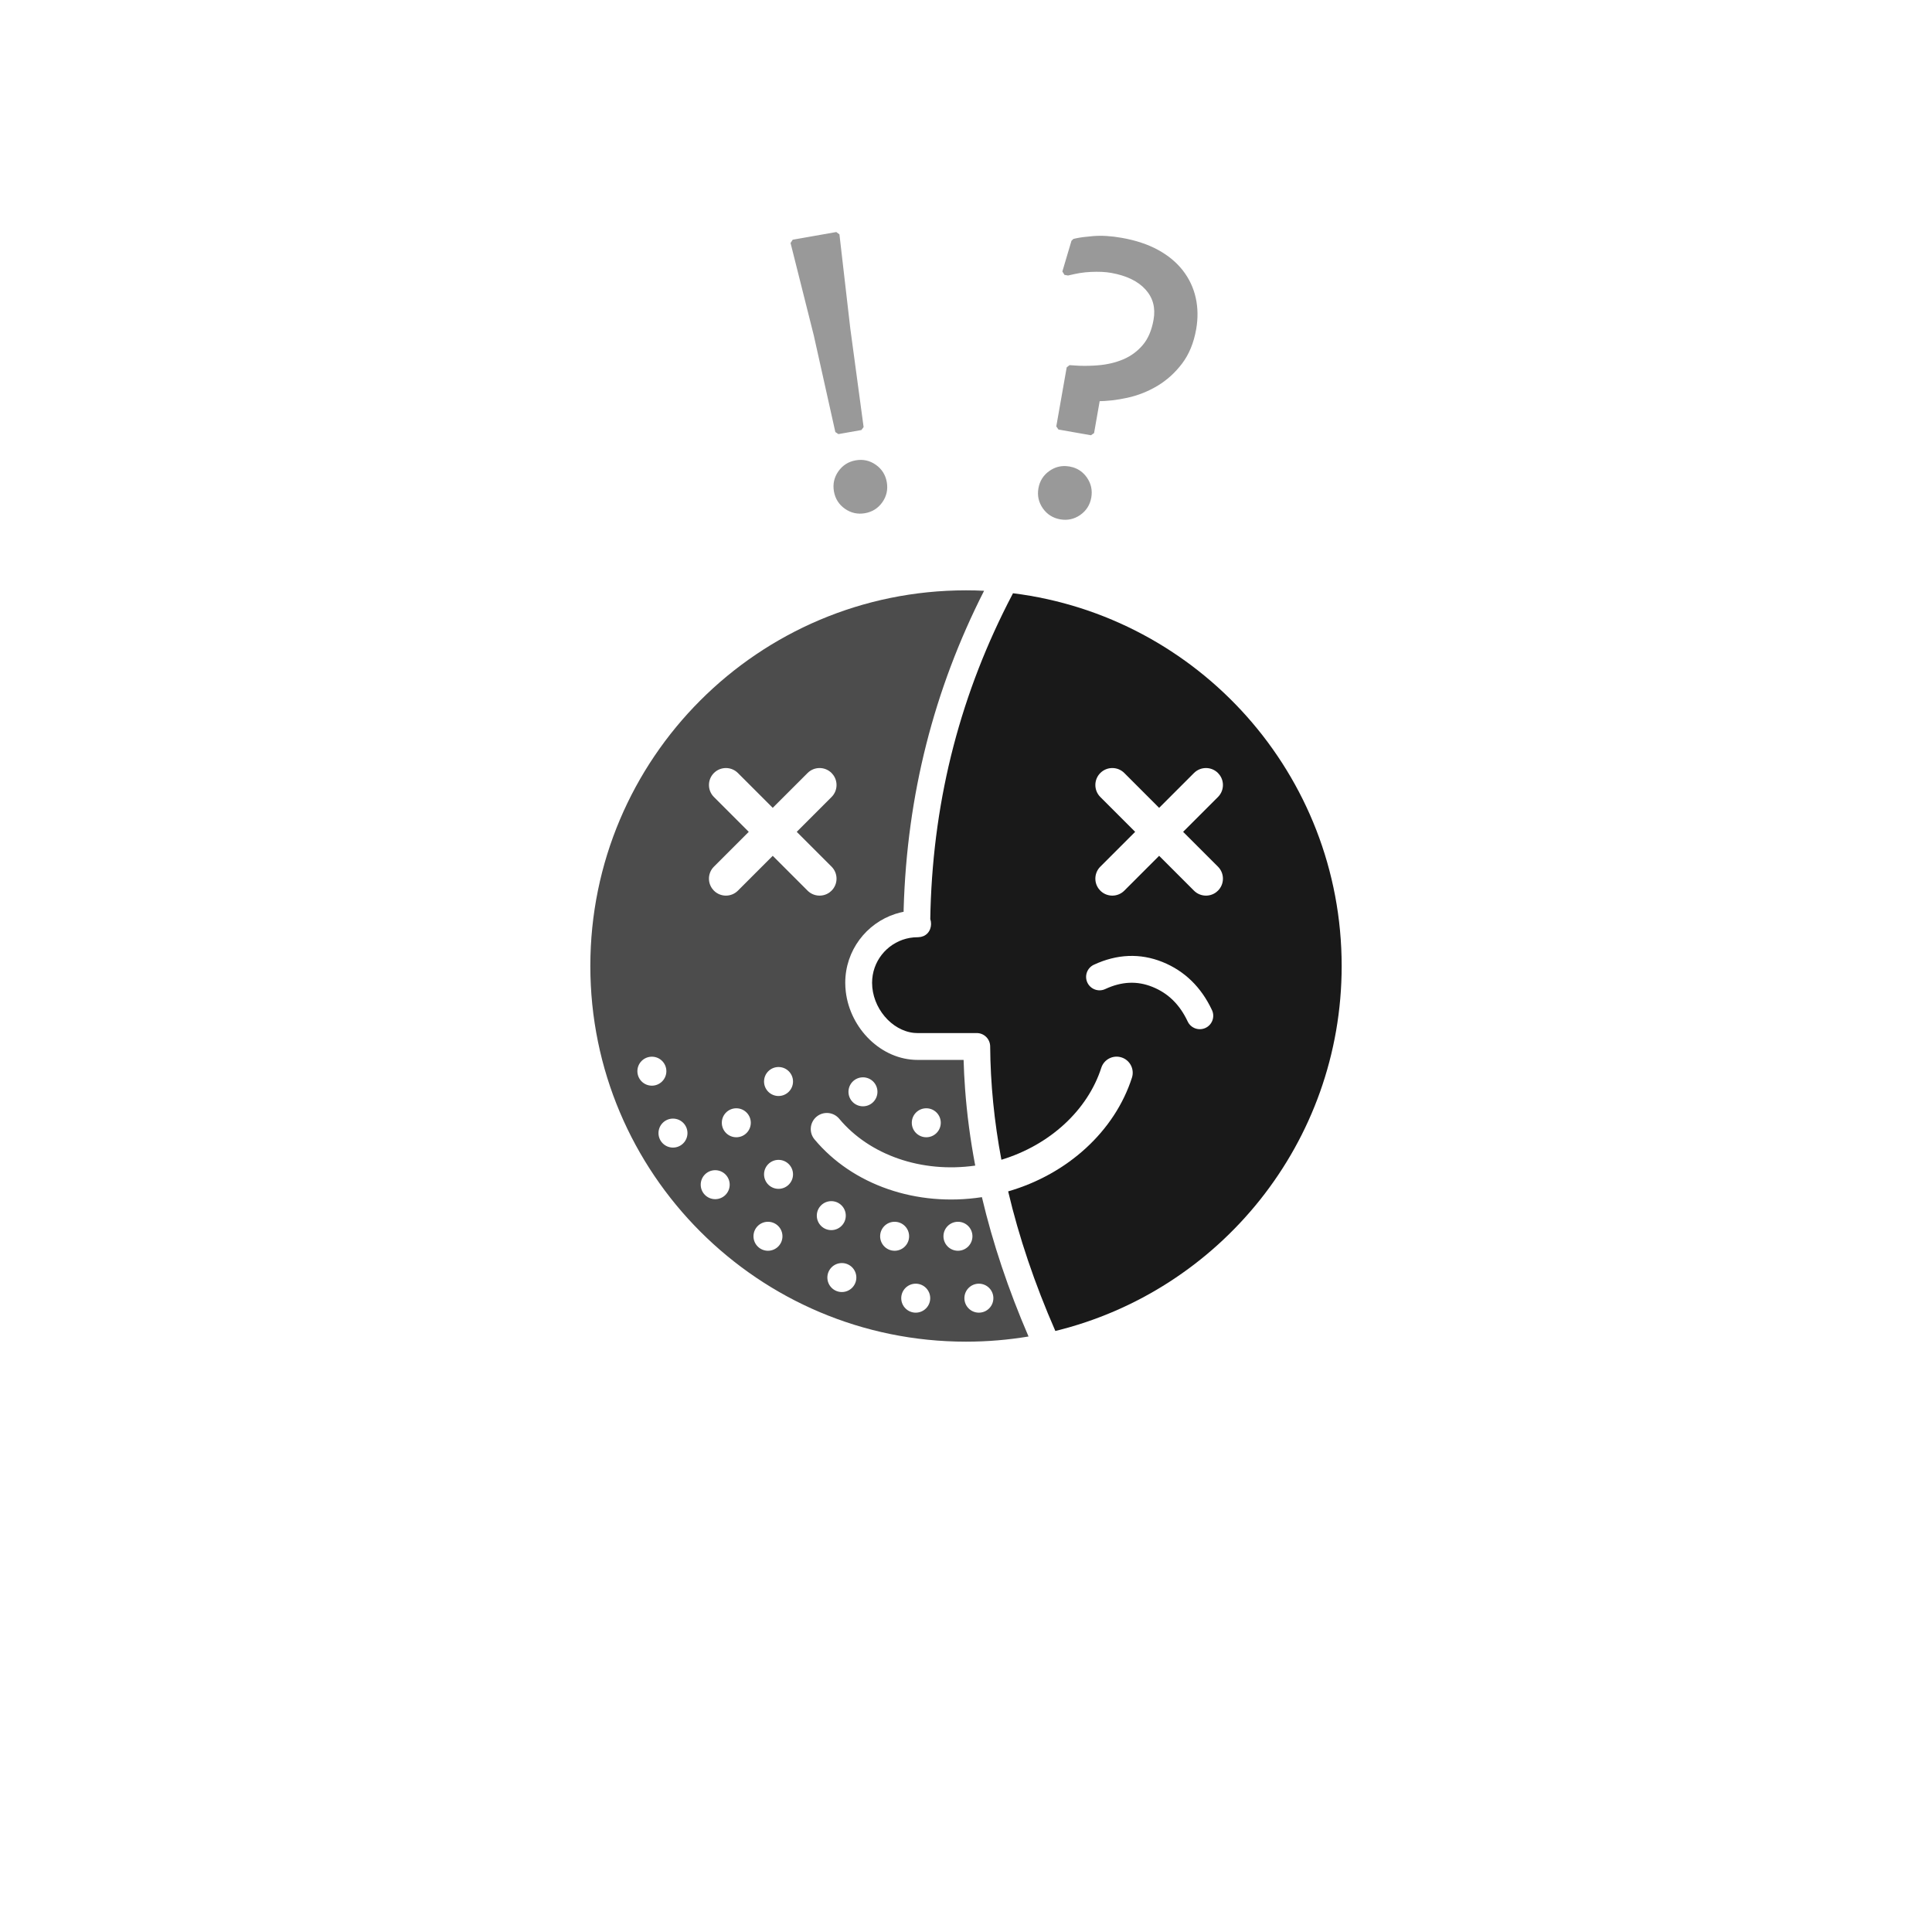
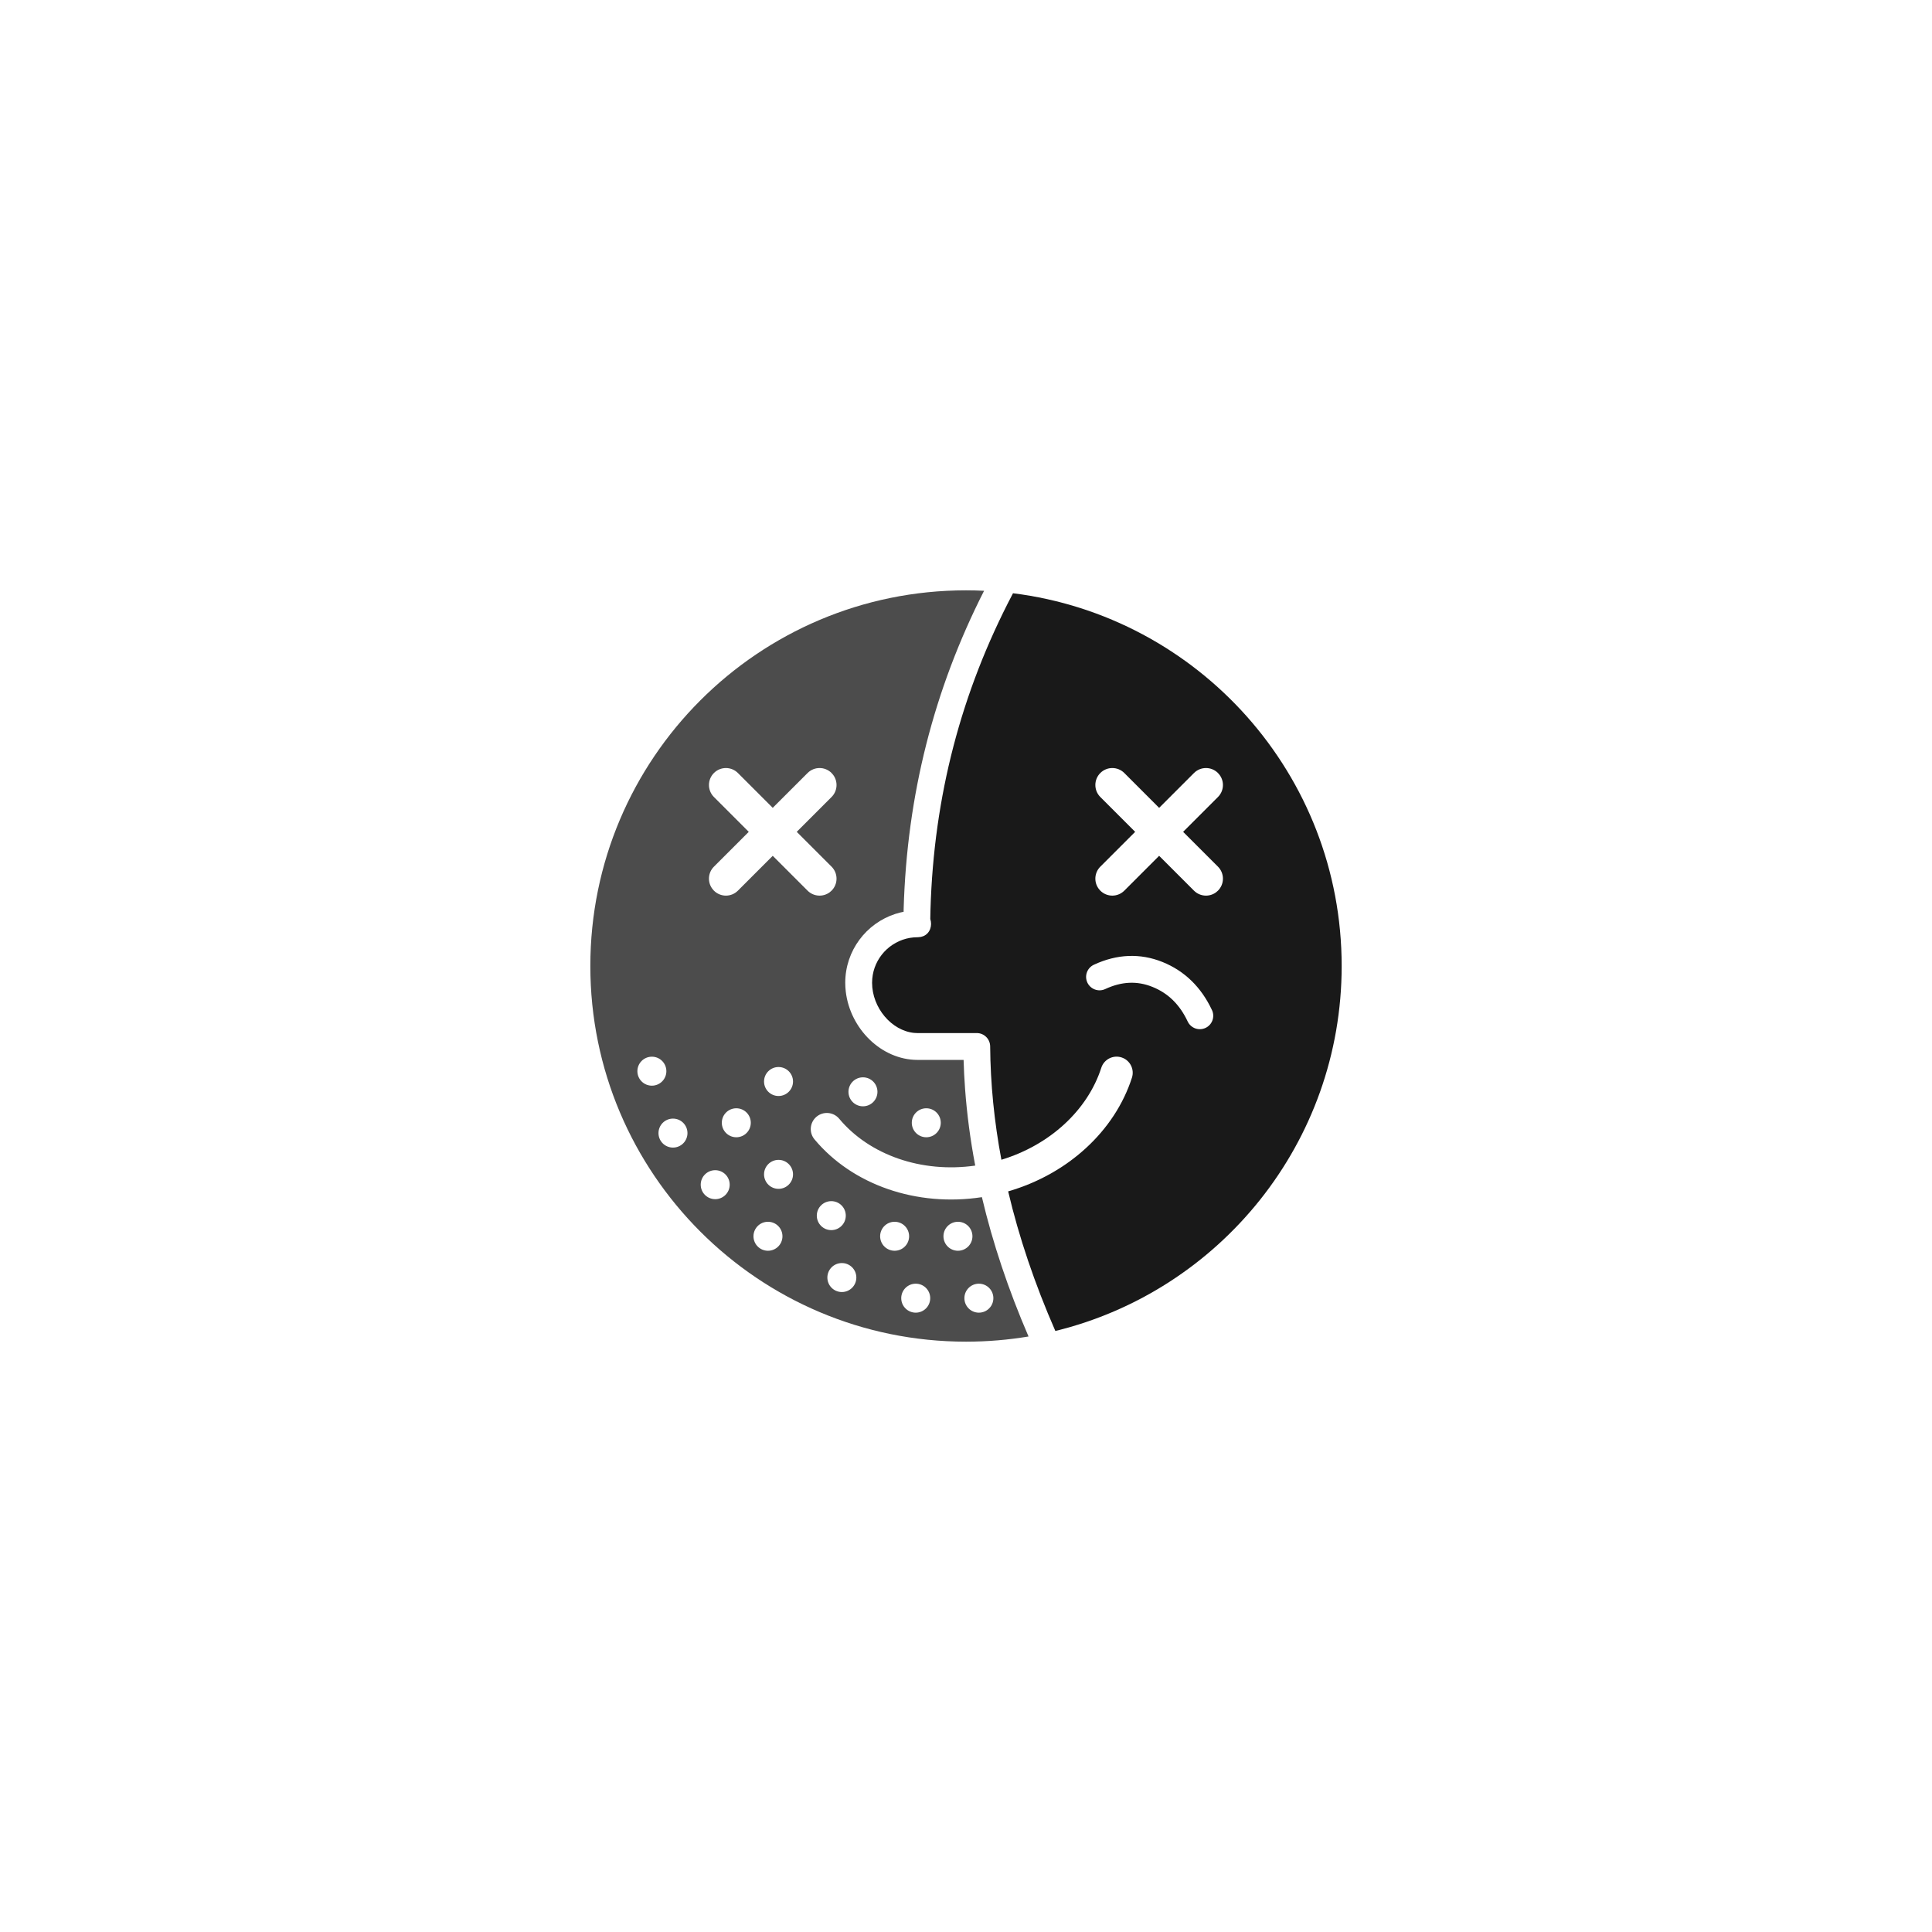
<svg xmlns="http://www.w3.org/2000/svg" id="avatar" class="avatar-dark" width="90px" height="90px" viewBox="0 0 90 90" version="1.1">
  <g id="avatar.404.dark" stroke="none" stroke-width="1" fill="none" fill-rule="evenodd">
    <path d="M45,27.5 C45.283,27.5 45.564,27.507 45.842,27.521 C43.504,32.122 42.251,37.036 42.096,42.335 L42.096,42.335 L42.094,42.474 L41.919,42.513 L41.713,42.572 C40.356,43.009 39.375,44.28 39.375,45.78 L39.375,45.78 L39.381,45.99 L39.4,46.197 C39.604,47.914 41.045,49.375 42.75,49.375 L42.75,49.375 L44.888,49.374 L44.914,50.038 L44.957,50.726 C45.044,51.908 45.201,53.098 45.43,54.298 C42.92,54.655 40.502,53.803 39.094,52.116 C38.829,51.798 38.356,51.755 38.038,52.02 C37.72,52.286 37.677,52.759 37.943,53.077 C39.713,55.198 42.696,56.234 45.741,55.768 C46.245,57.904 46.969,60.068 47.913,62.259 C46.966,62.417 45.993,62.5 45,62.5 C35.335,62.5 27.5,54.665 27.5,45 C27.5,35.335 35.335,27.5 45,27.5 Z M42.658,59.799 C42.286,59.799 41.983,60.101 41.983,60.474 C41.983,60.847 42.286,61.149 42.658,61.149 C43.031,61.149 43.333,60.847 43.333,60.474 C43.333,60.101 43.031,59.799 42.658,59.799 Z M45.6,59.799 C45.227,59.799 44.925,60.101 44.925,60.474 C44.925,60.847 45.227,61.149 45.6,61.149 C45.973,61.149 46.275,60.847 46.275,60.474 C46.275,60.101 45.973,59.799 45.6,59.799 Z M39.217,58.838 C38.844,58.838 38.542,59.14 38.542,59.513 C38.542,59.886 38.844,60.188 39.217,60.188 C39.589,60.188 39.892,59.886 39.892,59.513 C39.892,59.14 39.589,58.838 39.217,58.838 Z M35.775,56.915 C35.402,56.915 35.1,57.217 35.1,57.59 C35.1,57.963 35.402,58.265 35.775,58.265 C36.148,58.265 36.45,57.963 36.45,57.59 C36.45,57.217 36.148,56.915 35.775,56.915 Z M44.625,56.915 C44.252,56.915 43.95,57.217 43.95,57.59 C43.95,57.963 44.252,58.265 44.625,58.265 C44.998,58.265 45.3,57.963 45.3,57.59 C45.3,57.217 44.998,56.915 44.625,56.915 Z M41.675,56.915 C41.302,56.915 41,57.217 41,57.59 C41,57.963 41.302,58.265 41.675,58.265 C42.048,58.265 42.35,57.963 42.35,57.59 C42.35,57.217 42.048,56.915 41.675,56.915 Z M38.725,55.954 C38.352,55.954 38.05,56.256 38.05,56.629 C38.05,57.002 38.352,57.304 38.725,57.304 C39.098,57.304 39.4,57.002 39.4,56.629 C39.4,56.256 39.098,55.954 38.725,55.954 Z M33.317,54.512 C32.944,54.512 32.642,54.814 32.642,55.187 C32.642,55.56 32.944,55.862 33.317,55.862 C33.689,55.862 33.992,55.56 33.992,55.187 C33.992,54.814 33.689,54.512 33.317,54.512 Z M36.267,54.031 C35.894,54.031 35.592,54.334 35.592,54.706 C35.592,55.079 35.894,55.381 36.267,55.381 C36.639,55.381 36.942,55.079 36.942,54.706 C36.942,54.334 36.639,54.031 36.267,54.031 Z M31.35,52.109 C30.977,52.109 30.675,52.411 30.675,52.784 C30.675,53.157 30.977,53.459 31.35,53.459 C31.723,53.459 32.025,53.157 32.025,52.784 C32.025,52.411 31.723,52.109 31.35,52.109 Z M34.3,51.628 C33.927,51.628 33.625,51.93 33.625,52.303 C33.625,52.676 33.927,52.978 34.3,52.978 C34.673,52.978 34.975,52.676 34.975,52.303 C34.975,51.93 34.673,51.628 34.3,51.628 Z M43.15,51.628 C42.777,51.628 42.475,51.93 42.475,52.303 C42.475,52.676 42.777,52.978 43.15,52.978 C43.523,52.978 43.825,52.676 43.825,52.303 C43.825,51.93 43.523,51.628 43.15,51.628 Z M40.2,50.186 C39.827,50.186 39.525,50.488 39.525,50.861 C39.525,51.234 39.827,51.536 40.2,51.536 C40.573,51.536 40.875,51.234 40.875,50.861 C40.875,50.488 40.573,50.186 40.2,50.186 Z M36.267,49.706 C35.894,49.706 35.592,50.008 35.592,50.381 C35.592,50.753 35.894,51.056 36.267,51.056 C36.639,51.056 36.942,50.753 36.942,50.381 C36.942,50.008 36.639,49.706 36.267,49.706 Z M30.367,49.225 C29.994,49.225 29.692,49.527 29.692,49.9 C29.692,50.273 29.994,50.575 30.367,50.575 C30.739,50.575 31.042,50.273 31.042,49.9 C31.042,49.527 30.739,49.225 30.367,49.225 Z M34.375,36.01 C34.066,35.701 33.566,35.701 33.257,36.01 C32.949,36.318 32.949,36.819 33.257,37.127 L33.257,37.127 L34.88,38.75 L33.257,40.373 C32.977,40.653 32.951,41.092 33.181,41.401 L33.257,41.49 C33.566,41.799 34.066,41.799 34.375,41.49 L34.375,41.49 L35.997,39.867 L37.62,41.49 C37.901,41.771 38.34,41.796 38.649,41.567 L38.738,41.49 C39.046,41.182 39.046,40.681 38.738,40.373 L38.738,40.373 L37.115,38.75 L38.738,37.127 C39.018,36.847 39.044,36.408 38.814,36.099 L38.738,36.01 C38.429,35.701 37.929,35.701 37.62,36.01 L37.62,36.01 L35.997,37.632 Z" id="Combined-Shape" fill="#000000" fill-rule="nonzero" opacity="0.7" />
    <path d="M47.19,27.636 C55.821,28.713 62.5,36.077 62.5,45 C62.5,53.23 56.819,60.133 49.162,62.002 C48.2,59.802 47.467,57.634 46.964,55.499 C49.742,54.695 51.929,52.69 52.73,50.203 C52.857,49.808 52.64,49.386 52.246,49.259 C51.852,49.132 51.429,49.348 51.302,49.743 C50.668,51.711 48.913,53.339 46.649,54.026 C46.314,52.243 46.139,50.483 46.126,48.745 C46.123,48.401 45.844,48.124 45.501,48.124 L45.501,48.124 L42.75,48.125 L42.583,48.117 C41.532,48.013 40.625,46.947 40.625,45.78 L40.625,45.78 L40.633,45.597 L40.656,45.419 C40.818,44.479 41.6,43.75 42.567,43.667 L42.567,43.667 L42.769,43.659 L42.898,43.645 L43.012,43.61 C43.329,43.479 43.437,43.114 43.336,42.811 L43.336,42.811 L43.346,42.352 C43.502,37.096 44.776,32.24 47.159,27.695 L47.159,27.695 Z M54.154,44.814 C53.113,44.395 52.033,44.441 50.957,44.941 C50.644,45.087 50.508,45.458 50.653,45.771 C50.799,46.084 51.171,46.22 51.484,46.075 C52.253,45.717 52.974,45.686 53.687,45.974 C54.415,46.267 54.955,46.794 55.327,47.585 C55.474,47.897 55.846,48.031 56.159,47.884 C56.471,47.737 56.605,47.365 56.458,47.053 C55.955,45.983 55.181,45.228 54.154,44.814 Z M52.375,36.01 C52.066,35.701 51.566,35.701 51.257,36.01 C50.949,36.318 50.949,36.819 51.257,37.127 L51.257,37.127 L52.88,38.75 L51.257,40.373 C50.977,40.653 50.951,41.092 51.181,41.401 L51.257,41.49 C51.566,41.799 52.066,41.799 52.375,41.49 L52.375,41.49 L53.997,39.867 L55.62,41.49 C55.901,41.771 56.34,41.796 56.649,41.567 L56.738,41.49 C57.046,41.182 57.046,40.681 56.738,40.373 L56.738,40.373 L55.114,38.75 L56.738,37.127 C57.018,36.847 57.044,36.408 56.814,36.099 L56.738,36.01 C56.429,35.701 55.929,35.701 55.62,36.01 L55.62,36.01 L53.997,37.633 Z" id="Combined-Shape" fill="#000000" fill-rule="nonzero" opacity="0.9" />
-     <path d="M49.654,21.712 L49.822,21.731 L49.986,21.77 C50.251,21.851 50.467,22.01 50.631,22.244 C50.827,22.525 50.896,22.839 50.836,23.179 C50.776,23.519 50.604,23.791 50.323,23.988 C50.042,24.184 49.728,24.253 49.388,24.193 C49.048,24.133 48.776,23.961 48.579,23.68 C48.383,23.399 48.314,23.085 48.374,22.745 C48.434,22.405 48.606,22.133 48.887,21.937 C49.121,21.773 49.378,21.698 49.654,21.712 Z M39.862,21.444 C40.203,21.384 40.517,21.453 40.797,21.65 C41.078,21.846 41.25,22.118 41.31,22.458 C41.37,22.799 41.301,23.113 41.105,23.394 C40.908,23.674 40.637,23.846 40.296,23.907 C39.956,23.967 39.642,23.898 39.361,23.701 C39.081,23.505 38.908,23.233 38.848,22.893 C38.788,22.552 38.857,22.238 39.054,21.957 C39.25,21.677 39.522,21.504 39.862,21.444 Z M50.911,10.999 C51.315,10.965 51.762,10.992 52.252,11.079 C52.905,11.194 53.47,11.381 53.946,11.641 C54.423,11.902 54.81,12.223 55.106,12.605 C55.401,12.987 55.6,13.412 55.703,13.879 C55.805,14.344 55.811,14.831 55.722,15.34 C55.61,15.974 55.391,16.507 55.064,16.938 C54.74,17.365 54.358,17.71 53.919,17.974 C53.481,18.235 53.015,18.421 52.52,18.529 C52.275,18.583 52.036,18.623 51.802,18.65 L51.455,18.68 L51.227,18.688 L50.966,20.175 L50.821,20.276 L49.307,20.009 L49.206,19.864 L49.691,17.113 L49.822,17.01 L50.267,17.038 C50.561,17.048 50.853,17.042 51.145,17.018 C51.576,16.983 51.97,16.89 52.328,16.739 C52.68,16.589 52.982,16.368 53.233,16.074 C53.481,15.783 53.65,15.391 53.737,14.895 C53.835,14.341 53.712,13.877 53.367,13.492 C53.016,13.1 52.48,12.839 51.755,12.711 C51.494,12.665 51.182,12.65 50.82,12.667 C50.639,12.675 50.465,12.693 50.298,12.72 L50.053,12.767 L49.753,12.834 L49.587,12.805 L49.489,12.646 L49.913,11.217 L50.004,11.13 L50.139,11.099 C50.335,11.058 50.592,11.025 50.911,10.999 Z M38.958,10.809 L39.104,10.917 L39.61,15.3 L40.23,19.893 L40.127,20.033 L39.056,20.222 L38.913,20.126 L37.909,15.623 L36.827,11.32 L36.927,11.167 L38.958,10.809 Z" id="Combined-Shape" fill="#000000" fill-rule="nonzero" opacity="0.4" />
  </g>
</svg>
